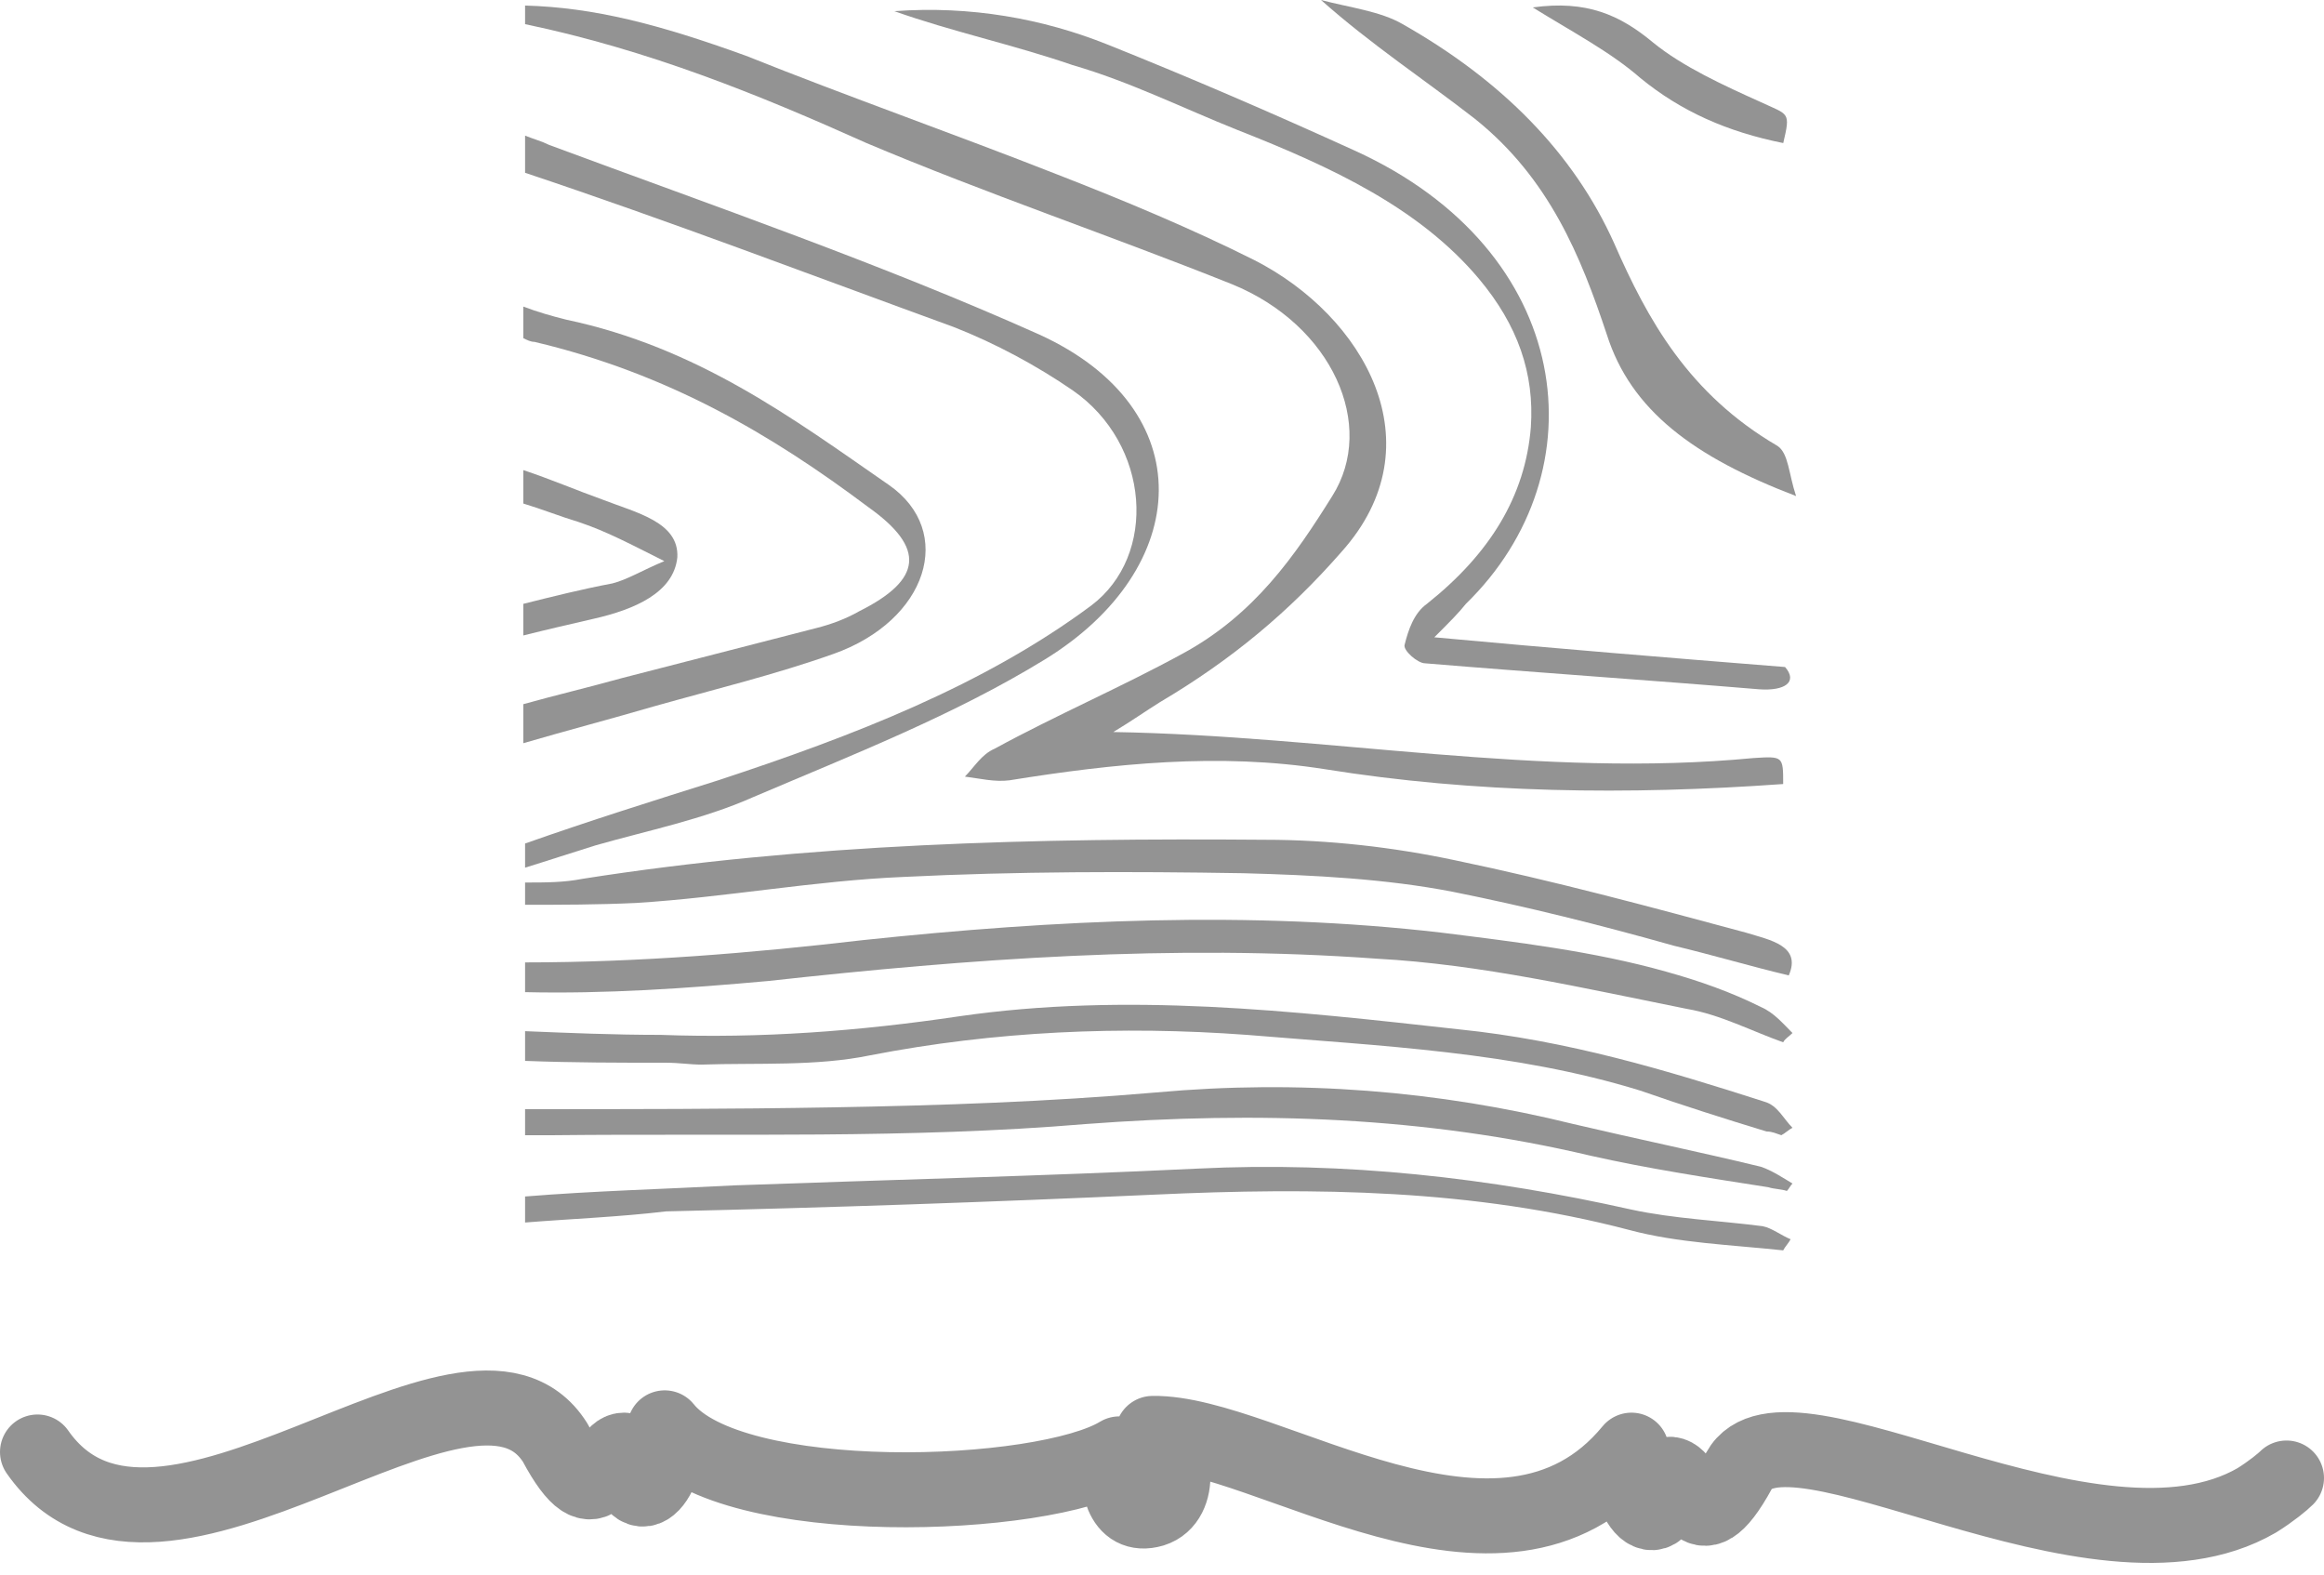
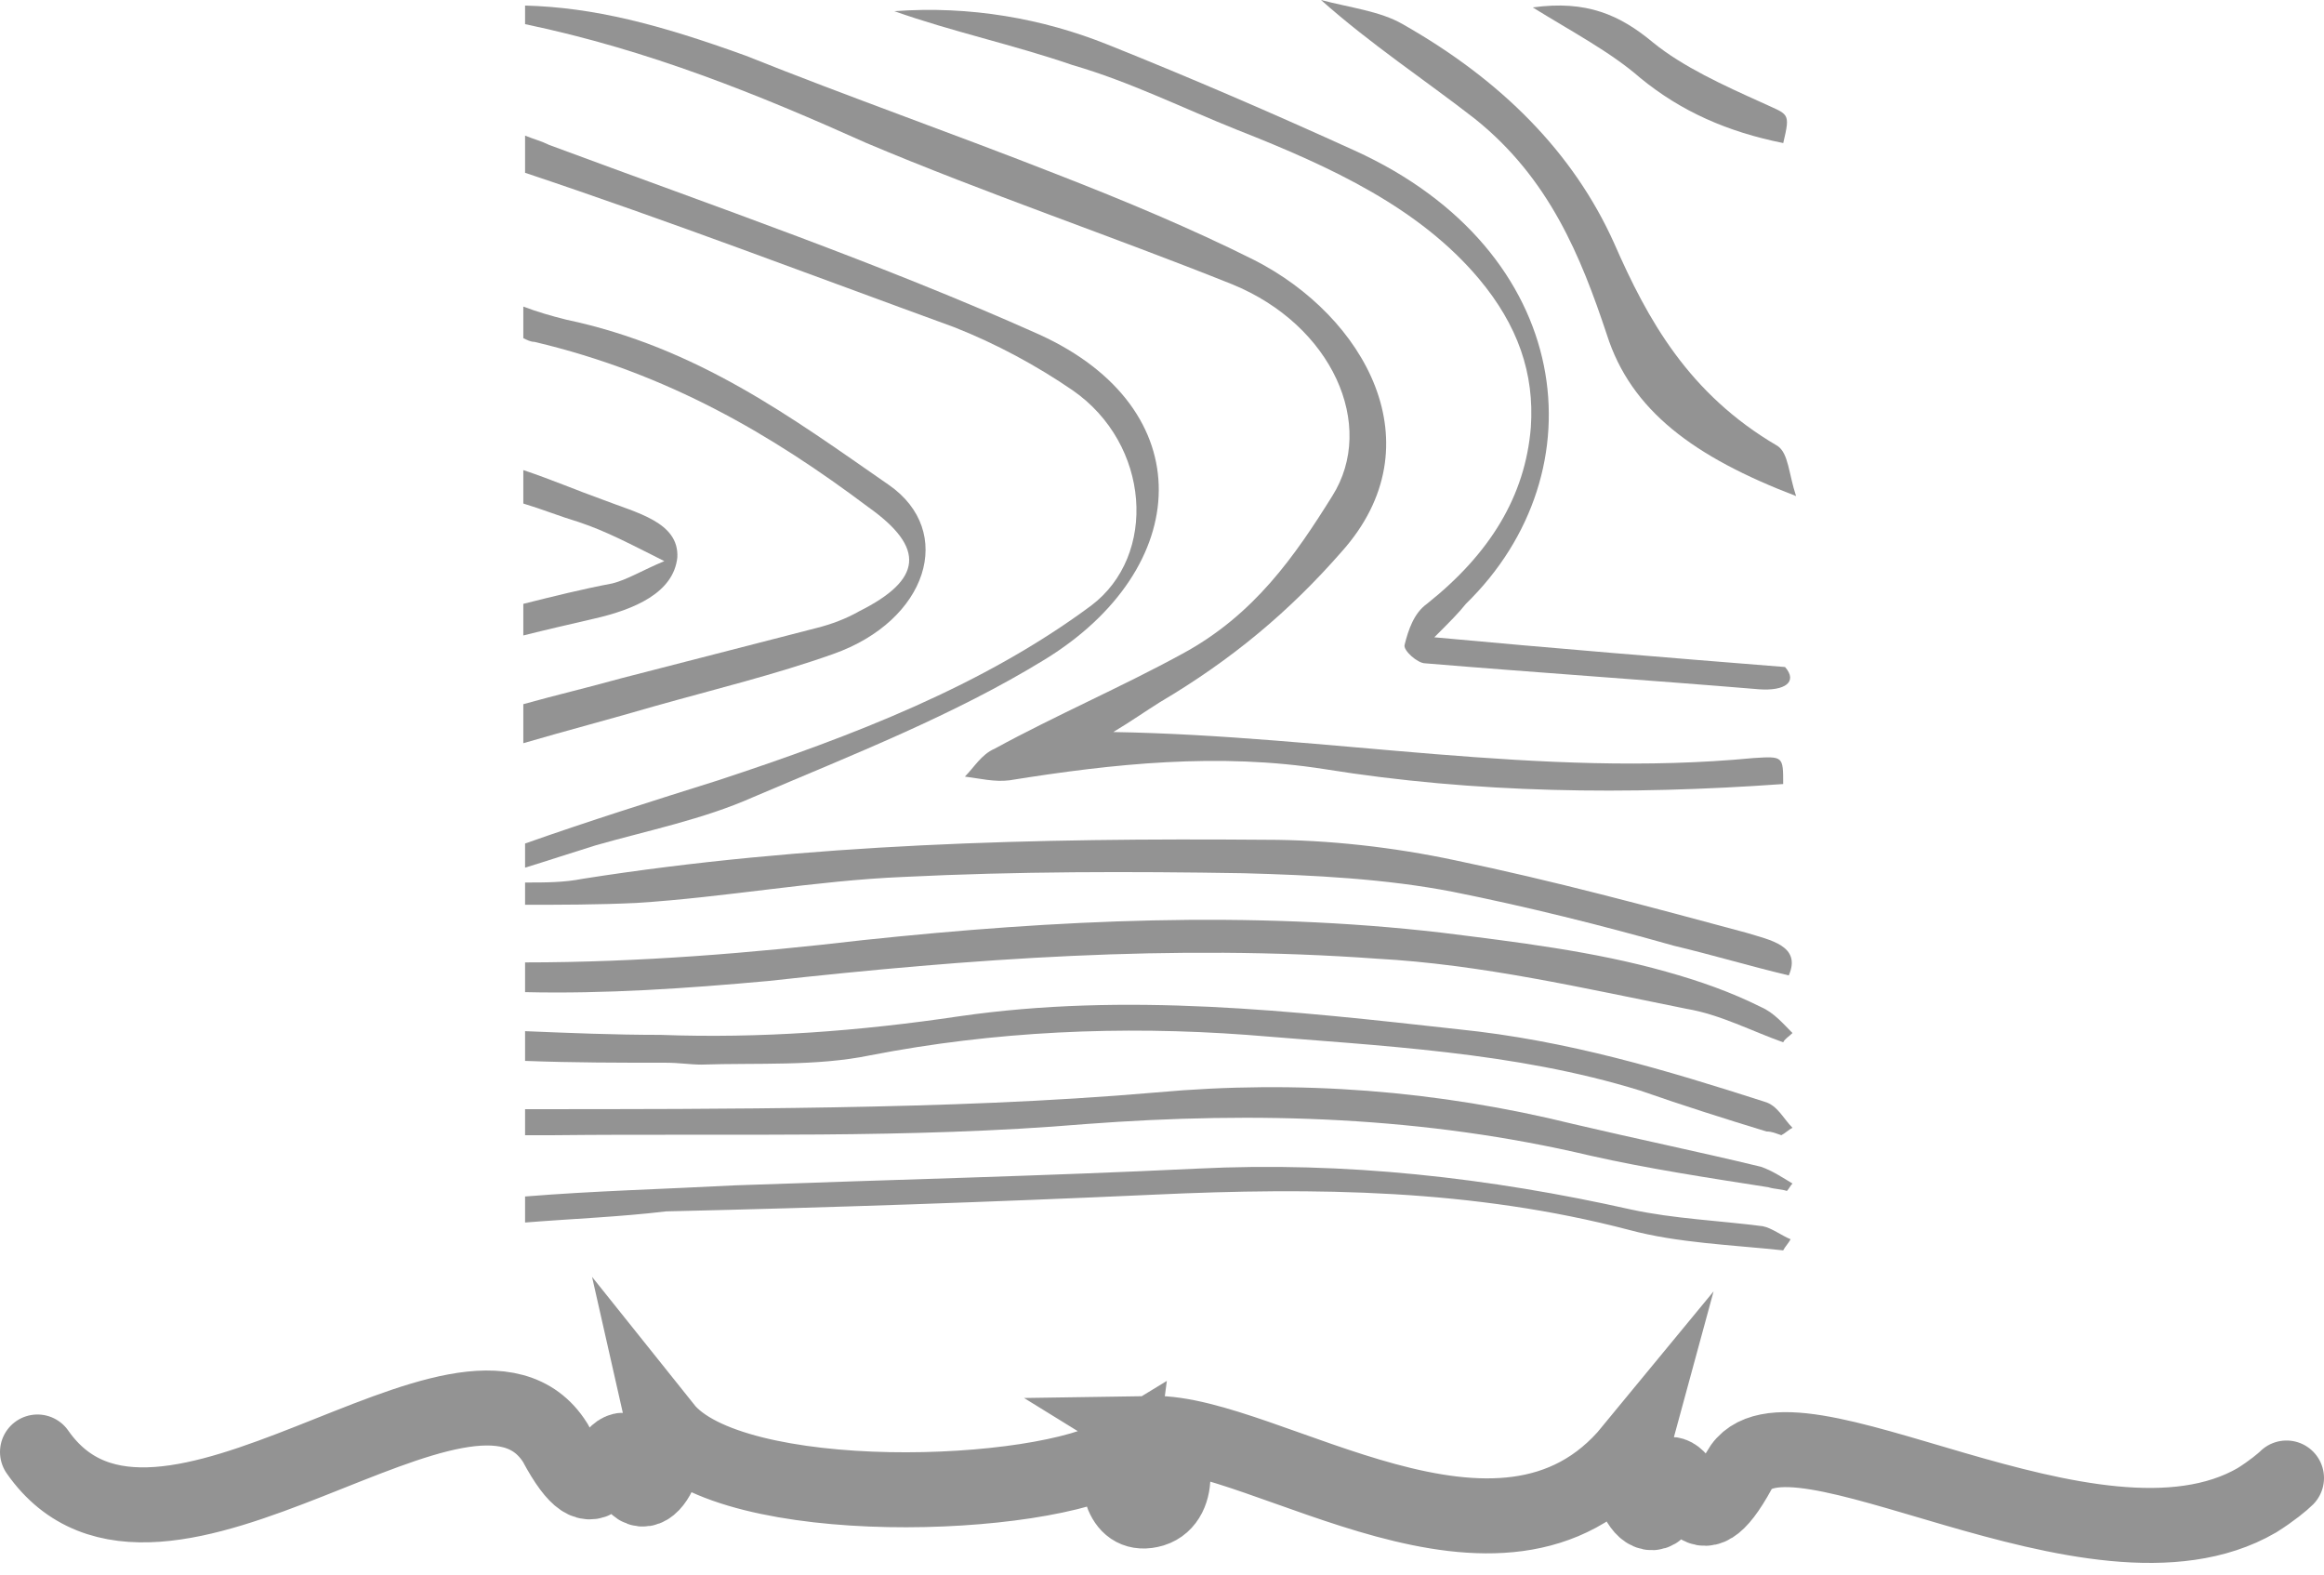
<svg xmlns="http://www.w3.org/2000/svg" width="62" height="42" viewBox="0 0 62 42" fill="none">
-   <path d="M1 38.73C4.218 43.339 12.535 34.865 14.812 38.482C16 40.712 16.099 38.681 16.644 38.681C16.941 40.812 17.98 39.176 17.733 38.086C19.515 40.316 27.832 40.019 29.861 38.78C29.762 39.523 29.911 40.514 30.753 40.266C31.545 40.019 31.396 38.631 30.753 38.234C33.772 38.185 40.059 42.893 43.525 38.681C43.228 39.771 44.267 41.456 44.564 39.325C45.109 39.374 45.208 41.406 46.396 39.226C47.634 36.946 55.852 42.546 60.208 40.019C60.604 39.771 60.901 39.523 61 39.424" stroke="#939393" stroke-width="2" stroke-miterlimit="10" stroke-linecap="round" stroke-linejoin="round" />
+   <path d="M1 38.73C4.218 43.339 12.535 34.865 14.812 38.482C16 40.712 16.099 38.681 16.644 38.681C16.941 40.812 17.98 39.176 17.733 38.086C19.515 40.316 27.832 40.019 29.861 38.78C29.762 39.523 29.911 40.514 30.753 40.266C31.545 40.019 31.396 38.631 30.753 38.234C33.772 38.185 40.059 42.893 43.525 38.681C43.228 39.771 44.267 41.456 44.564 39.325C45.109 39.374 45.208 41.406 46.396 39.226C47.634 36.946 55.852 42.546 60.208 40.019C60.604 39.771 60.901 39.523 61 39.424" stroke="#939393" stroke-width="2" stroke-miterlimit="10" stroke-linecap="round" />
  <path d="M14.008 24.134V23.54C14.552 23.54 15.047 23.54 15.543 23.441C21.533 22.499 27.622 22.35 33.76 22.4C35.444 22.4 37.176 22.598 38.81 22.945C41.434 23.49 44.008 24.184 46.582 24.878C47.226 25.076 48.067 25.225 47.721 26.018C46.681 25.77 45.691 25.473 44.651 25.225C42.721 24.68 40.74 24.184 38.76 23.788C36.978 23.441 35.047 23.342 33.166 23.292C30.146 23.242 27.127 23.242 24.107 23.391C21.731 23.49 19.354 23.936 16.978 24.085C15.938 24.134 14.948 24.134 14.008 24.134Z" fill="#939393" />
  <path d="M15.889 22.549C15.245 22.748 14.651 22.946 14.008 23.144V22.5C15.691 21.905 17.424 21.36 19.156 20.815C22.77 19.625 26.235 18.287 29.107 16.156C30.889 14.818 30.691 11.845 28.612 10.408C27.671 9.763 26.582 9.169 25.444 8.723C21.632 7.335 17.869 5.898 14.008 4.609V3.618C14.255 3.717 14.453 3.767 14.651 3.866C19.057 5.501 23.513 7.038 27.721 8.921C32.077 10.903 31.83 15.165 27.869 17.594C25.444 19.08 22.77 20.121 20.097 21.261C18.76 21.856 17.275 22.153 15.889 22.549Z" fill="#939393" />
  <path d="M23.169 13.53C20.595 11.597 17.822 9.962 14.258 9.119C14.159 9.119 14.06 9.07 13.961 9.02V8.178C14.357 8.326 14.704 8.426 15.1 8.525C18.614 9.268 21.139 11.151 23.713 12.935C25.496 14.174 24.753 16.553 22.228 17.445C20.694 17.99 19.06 18.387 17.476 18.833C16.288 19.18 15.149 19.477 13.961 19.824V18.783C14.852 18.535 15.694 18.337 16.585 18.089C18.317 17.643 20.05 17.197 21.783 16.751C22.179 16.652 22.575 16.503 22.921 16.305C24.605 15.463 24.703 14.62 23.169 13.53Z" fill="#939393" />
  <path d="M16.337 15.562C16.733 15.463 17.129 15.215 17.723 14.967C16.832 14.521 16.189 14.175 15.446 13.927C14.951 13.778 14.456 13.58 13.961 13.431V12.539C14.704 12.787 15.397 13.084 16.09 13.332C16.981 13.679 18.119 13.927 18.07 14.868C17.971 15.81 16.931 16.256 15.842 16.504C15.199 16.652 14.555 16.801 13.961 16.95V16.107C14.753 15.909 15.545 15.711 16.337 15.562Z" fill="#939393" />
  <path d="M14.008 26.464V25.671C17.028 25.671 20.047 25.424 23.018 25.077C28.166 24.532 33.364 24.284 38.463 24.878C40.444 25.126 42.523 25.374 44.453 25.919C45.344 26.167 46.186 26.464 46.978 26.861C47.325 27.009 47.572 27.307 47.82 27.555C47.721 27.654 47.622 27.703 47.572 27.802C46.731 27.505 45.889 27.059 44.998 26.91C42.275 26.365 39.503 25.721 36.731 25.572C31.285 25.176 25.889 25.572 20.493 26.167C18.315 26.365 16.137 26.514 14.008 26.464Z" fill="#939393" />
  <path d="M14.008 28.298V27.505C15.196 27.554 16.384 27.604 17.622 27.604C20.295 27.703 22.919 27.505 25.592 27.108C30.047 26.464 34.453 26.96 38.909 27.455C41.83 27.753 44.453 28.546 47.077 29.388C47.424 29.487 47.572 29.834 47.82 30.082C47.721 30.131 47.622 30.231 47.523 30.28C47.374 30.231 47.275 30.181 47.127 30.181C45.988 29.834 44.899 29.487 43.76 29.091C40.394 28.05 36.83 27.901 33.265 27.604C29.899 27.356 26.533 27.505 23.216 28.149C21.78 28.447 20.196 28.347 18.711 28.397C18.414 28.397 18.117 28.347 17.77 28.347C16.533 28.347 15.295 28.347 14.008 28.298Z" fill="#939393" />
  <path d="M14.008 0.644V0.148C15.839 0.198 17.572 0.644 19.899 1.487C22.622 2.577 25.444 3.568 28.216 4.658C29.998 5.352 31.78 6.095 33.463 6.938C36.384 8.425 38.364 11.844 35.79 14.719C34.404 16.304 32.869 17.593 30.939 18.733C30.543 18.981 30.196 19.228 29.701 19.526C35.493 19.625 41.087 20.765 46.78 20.22C47.572 20.17 47.572 20.17 47.572 20.913C43.414 21.211 39.354 21.161 35.344 20.517C32.523 20.071 29.701 20.368 26.929 20.814C26.533 20.864 26.137 20.765 25.741 20.715C25.988 20.467 26.186 20.12 26.533 19.972C28.166 19.08 29.899 18.336 31.533 17.444C33.463 16.404 34.552 14.818 35.542 13.232C36.731 11.349 35.542 8.672 32.869 7.582C29.651 6.294 26.285 5.154 23.117 3.816C20.245 2.527 17.325 1.338 14.008 0.644Z" fill="#939393" />
  <path d="M14.008 30.28V29.586C16.731 29.586 19.453 29.586 22.226 29.537C25.097 29.487 27.968 29.388 30.84 29.14C34.651 28.793 38.364 29.09 41.978 29.983C43.661 30.379 45.344 30.726 46.978 31.122C47.275 31.222 47.572 31.42 47.82 31.569C47.77 31.618 47.721 31.717 47.671 31.767C47.523 31.717 47.325 31.717 47.176 31.668C45.592 31.42 43.958 31.172 42.424 30.825C38.018 29.784 33.562 29.636 28.958 29.983C24.255 30.379 19.503 30.23 14.8 30.28C14.503 30.28 14.255 30.28 14.008 30.28Z" fill="#939393" />
  <path d="M14.008 32.609V31.915C15.839 31.766 17.721 31.717 19.602 31.618C23.711 31.469 27.82 31.37 31.929 31.172C35.889 30.974 39.75 31.419 43.513 32.262C44.651 32.51 45.889 32.559 47.028 32.708C47.275 32.758 47.523 32.956 47.77 33.055C47.721 33.154 47.622 33.253 47.572 33.352C46.186 33.204 44.75 33.154 43.463 32.807C39.305 31.717 35.097 31.667 30.79 31.866C26.434 32.064 22.127 32.212 17.77 32.312C16.533 32.46 15.245 32.51 14.008 32.609Z" fill="#939393" />
  <path d="M33.018 3.469C35.542 4.461 37.869 5.551 39.453 7.434C40.493 8.673 40.939 9.961 40.84 11.399C40.691 13.232 39.751 14.769 38.067 16.107C37.721 16.355 37.572 16.8 37.473 17.197C37.424 17.346 37.82 17.693 38.018 17.693C40.988 17.94 43.958 18.139 46.929 18.386C47.622 18.436 47.968 18.188 47.622 17.792C44.503 17.544 41.483 17.296 38.265 16.999C38.711 16.553 38.909 16.355 39.107 16.107C42.721 12.588 42.028 6.691 36.137 4.015C33.958 3.023 31.78 2.082 29.552 1.19C27.82 0.496 25.889 0.149 23.859 0.298C25.394 0.843 27.028 1.19 28.612 1.735C30.146 2.181 31.533 2.875 33.018 3.469Z" fill="#939393" />
  <path d="M42.866 8.92C43.51 10.952 45.193 12.191 47.916 13.232C47.717 12.637 47.717 12.092 47.42 11.894C45.044 10.506 43.955 8.524 43.064 6.492C41.975 4.064 40.044 2.131 37.42 0.644C36.826 0.297 35.985 0.198 35.242 0C36.579 1.189 38.014 2.131 39.351 3.172C41.331 4.758 42.173 6.839 42.866 8.92Z" fill="#939393" />
  <path d="M47.574 3.816C47.772 2.973 47.722 3.073 46.98 2.726C45.99 2.28 44.901 1.784 44.108 1.14C43.217 0.396 42.326 -2.39909e-06 40.891 0.198C41.93 0.842 42.97 1.388 43.762 2.081C44.851 2.973 46.089 3.519 47.574 3.816Z" fill="#939393" />
</svg>
